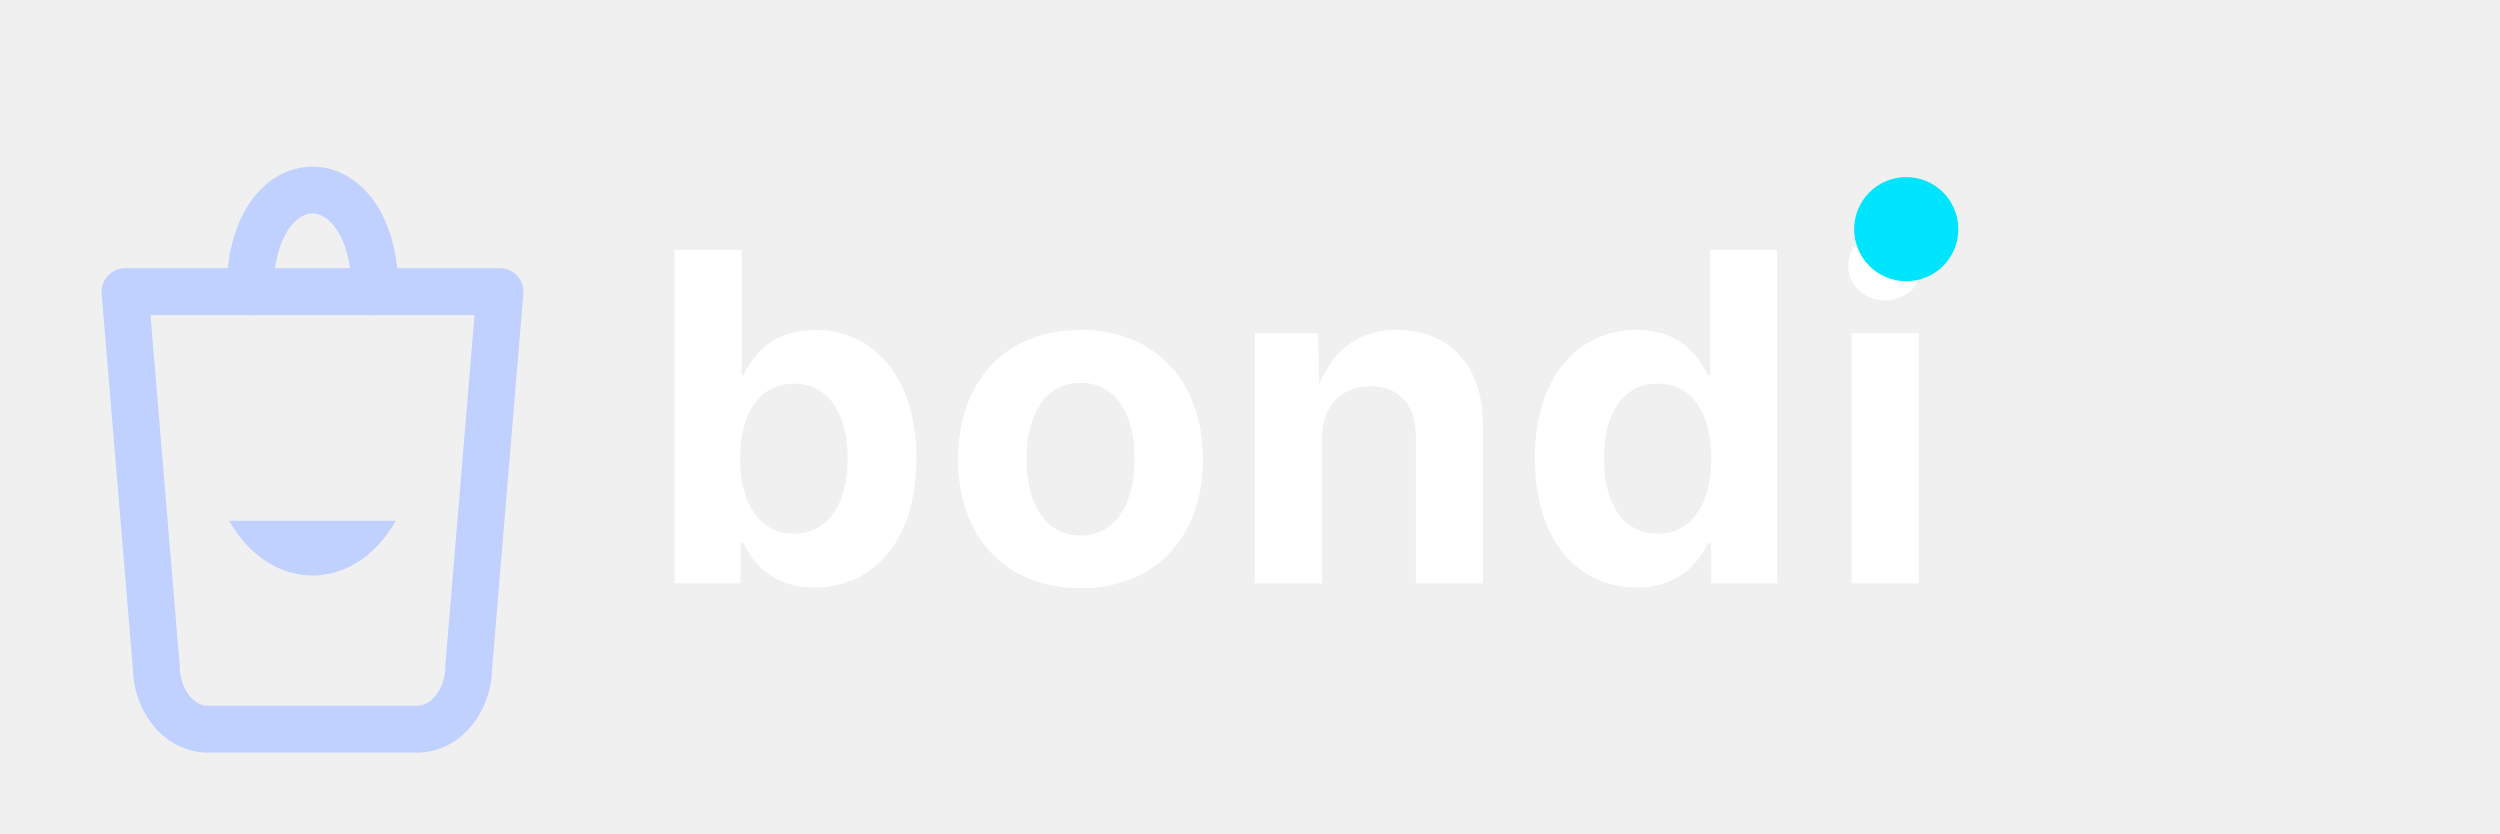
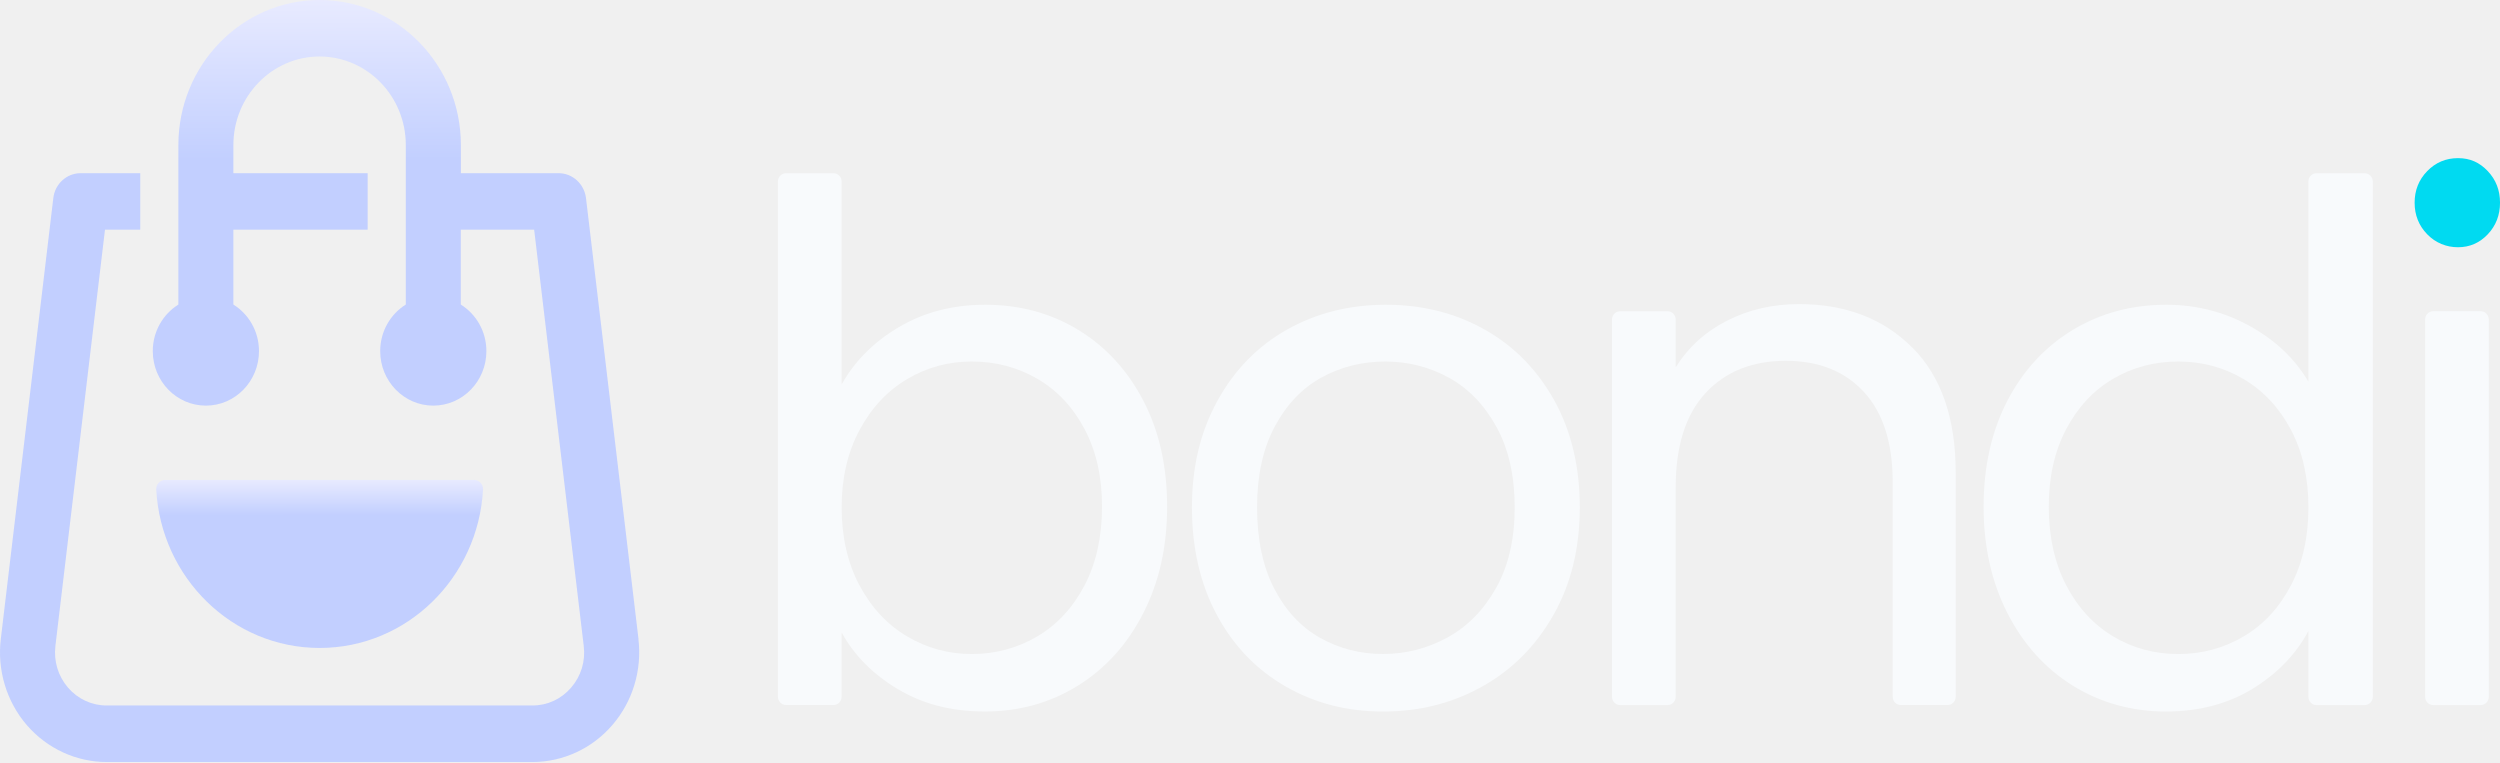
- <svg xmlns="http://www.w3.org/2000/svg" viewBox="0 0 240 80" width="240" height="80">
-   <g fill="none" stroke="#C0D0FF" stroke-width="4.5" stroke-linecap="round" stroke-linejoin="round">
-     <path d="M24,28 C24,15 36,15 36,28" />
-     <path d="M12,28 L15,64 C15,67 17,70 20,70 L40,70 C43,70 45,67 45,64 L48,28 Z" />
-     <path d="M22,50 C26,57 34,57 38,50" fill="#C0D0FF" stroke="none" />
-   </g>
-   <text x="62" y="56" font-family="system-ui, -apple-system, sans-serif" font-weight="bold" font-size="44" fill="#FFFFFF" letter-spacing="0.5">bond</text>
-   <text x="175" y="56" font-family="system-ui, -apple-system, sans-serif" font-weight="bold" font-size="44" fill="#FFFFFF" letter-spacing="0.5">i</text>
-   <circle cx="183" cy="22" r="5" fill="#00E5FF" />
+ <svg xmlns="http://www.w3.org/2000/svg" width="187" height="57" viewBox="0 0 187 57" fill="none">
+   <path d="M47.76 47.805L43.832 14.814C43.702 13.754 42.822 12.955 41.786 12.955H34.473V10.846C34.473 4.868 29.735 0 23.908 0C18.082 0 13.343 4.868 13.343 10.846V12.955V17.181V22.78C12.198 23.496 11.428 24.785 11.428 26.264C11.428 28.518 13.207 30.341 15.4 30.341C17.593 30.341 19.372 28.515 19.372 26.264C19.372 24.785 18.603 23.496 17.457 22.78V17.181H27.501V12.955H17.457V10.846C17.457 7.196 20.35 4.226 23.905 4.226C27.461 4.226 30.354 7.196 30.354 10.846V12.955V17.181V22.78C29.208 23.496 28.439 24.785 28.439 26.264C28.439 28.518 30.218 30.341 32.41 30.341C34.603 30.341 36.382 28.515 36.382 26.264C36.382 24.785 35.613 23.496 34.467 22.78V17.181H39.955L43.664 48.319C43.803 49.459 43.467 50.567 42.721 51.434C41.977 52.295 40.947 52.771 39.819 52.771H7.989C6.866 52.771 5.833 52.295 5.087 51.434C4.344 50.567 4.011 49.459 4.144 48.316L7.853 17.181H10.491V12.955H6.027C4.989 12.955 4.112 13.754 3.988 14.814L0.059 47.805C-0.219 50.13 0.49 52.474 2.003 54.235C3.522 55.993 5.703 57 7.986 57H39.819C42.11 57 44.292 55.99 45.802 54.235C47.321 52.477 48.032 50.133 47.754 47.805H47.76Z" fill="url(#paint0_linear_341_1826)" />
+   <path d="M36.131 36.614C36.151 36.222 35.836 35.898 35.454 35.898H12.363C11.981 35.898 11.663 36.222 11.686 36.614C12.047 43.222 17.382 48.467 23.908 48.467C30.435 48.467 35.769 43.222 36.131 36.614Z" fill="url(#paint1_linear_341_1826)" />
+   <path d="M67.25 24.461C69.133 23.35 71.282 22.795 73.689 22.795C76.273 22.795 78.593 23.421 80.653 24.675C82.712 25.931 84.335 27.695 85.521 29.97C86.707 32.245 87.3 34.889 87.3 37.9C87.3 40.912 86.707 43.525 85.521 45.857C84.335 48.185 82.701 49.997 80.627 51.286C78.549 52.575 76.235 53.219 73.689 53.219C71.144 53.219 69.038 52.664 67.169 51.553C65.3 50.442 63.897 49.026 62.954 47.306V52.114C62.954 52.459 62.682 52.735 62.349 52.735H58.794C58.458 52.735 58.189 52.456 58.189 52.114V13.579C58.189 13.234 58.461 12.958 58.794 12.958H62.349C62.685 12.958 62.954 13.237 62.954 13.579V28.761C63.932 27.006 65.364 25.572 67.247 24.461H67.25ZM81.124 32.094C80.251 30.445 79.073 29.192 77.589 28.331C76.105 27.469 74.473 27.042 72.694 27.042C70.915 27.042 69.333 27.481 67.852 28.358C66.367 29.237 65.181 30.508 64.29 32.174C63.399 33.84 62.954 35.768 62.954 37.953C62.954 40.139 63.399 42.12 64.29 43.786C65.181 45.453 66.367 46.727 67.852 47.603C69.336 48.482 70.95 48.922 72.694 48.922C74.439 48.922 76.105 48.482 77.589 47.603C79.073 46.727 80.251 45.453 81.124 43.786C81.995 42.12 82.432 40.157 82.432 37.9C82.432 35.643 81.995 33.742 81.124 32.094Z" fill="#F8FAFC" />
+   <path d="M96.15 51.339C93.969 50.086 92.256 48.301 91.018 45.99C89.78 43.68 89.158 41.001 89.158 37.953C89.158 34.906 89.794 32.284 91.07 29.97C92.343 27.66 94.081 25.883 96.28 24.648C98.479 23.412 100.94 22.795 103.663 22.795C106.385 22.795 108.847 23.412 111.045 24.648C113.244 25.883 114.98 27.651 116.256 29.943C117.528 32.236 118.168 34.906 118.168 37.953C118.168 41.001 117.514 43.68 116.203 45.99C114.896 48.301 113.123 50.086 110.889 51.339C108.656 52.596 106.177 53.222 103.454 53.222C100.732 53.222 98.331 52.596 96.15 51.339ZM108.271 47.683C109.773 46.861 110.985 45.622 111.91 43.974C112.836 42.325 113.299 40.318 113.299 37.953C113.299 35.589 112.845 33.582 111.936 31.933C111.028 30.285 109.842 29.058 108.375 28.25C106.909 27.446 105.32 27.042 103.611 27.042C101.901 27.042 100.266 27.446 98.82 28.25C97.371 29.058 96.211 30.285 95.337 31.933C94.463 33.582 94.029 35.589 94.029 37.953C94.029 40.318 94.457 42.379 95.311 44.027C96.167 45.675 97.31 46.902 98.739 47.71C100.171 48.515 101.742 48.919 103.452 48.919C105.161 48.919 106.767 48.506 108.268 47.683H108.271Z" fill="#F8FAFC" />
+   <path d="M143.041 25.993C145.205 28.161 146.287 31.289 146.287 35.373V52.114C146.287 52.459 146.015 52.735 145.682 52.735H142.179C141.843 52.735 141.574 52.456 141.574 52.114V36.071C141.574 33.133 140.86 30.882 139.428 29.326C137.996 27.766 136.043 26.988 133.564 26.988C131.085 26.988 129.051 27.793 127.567 29.409C126.083 31.021 125.342 33.368 125.342 36.451V52.117C125.342 52.462 125.07 52.738 124.738 52.738H121.182C120.847 52.738 120.578 52.459 120.578 52.117V23.902C120.578 23.558 120.849 23.282 121.182 23.282H124.738C125.073 23.282 125.342 23.561 125.342 23.902V27.475C126.285 25.97 127.567 24.805 129.19 23.983C130.813 23.16 132.603 22.747 134.556 22.747C138.048 22.747 140.874 23.831 143.038 25.999L143.041 25.993Z" fill="#F8FAFC" />
+   <path d="M150.155 29.97C151.341 27.695 152.972 25.931 155.049 24.675C157.126 23.421 159.455 22.795 162.039 22.795C164.272 22.795 166.349 23.323 168.27 24.381C170.188 25.438 171.655 26.828 172.667 28.547V13.579C172.667 13.234 172.939 12.958 173.272 12.958H176.879C177.215 12.958 177.484 13.237 177.484 13.579V52.117C177.484 52.462 177.212 52.738 176.879 52.738H173.272C172.936 52.738 172.667 52.459 172.667 52.117V47.202C171.724 48.957 170.327 50.401 168.478 51.529C166.627 52.658 164.463 53.222 161.987 53.222C159.51 53.222 157.124 52.578 155.049 51.289C152.972 49.997 151.341 48.188 150.155 45.86C148.968 43.531 148.373 40.879 148.373 37.903C148.373 34.927 148.966 32.251 150.155 29.973V29.97ZM171.362 32.147C170.489 30.499 169.311 29.237 167.827 28.358C166.343 27.478 164.712 27.042 162.933 27.042C161.153 27.042 159.53 27.472 158.064 28.331C156.597 29.192 155.428 30.445 154.555 32.094C153.681 33.742 153.247 35.678 153.247 37.9C153.247 40.122 153.684 42.12 154.555 43.786C155.425 45.453 156.597 46.727 158.064 47.603C159.53 48.482 161.153 48.922 162.933 48.922C164.712 48.922 166.343 48.482 167.827 47.603C169.311 46.727 170.489 45.453 171.362 43.786C172.236 42.12 172.67 40.175 172.67 37.953C172.67 35.732 172.233 33.795 171.362 32.147Z" fill="#F8FAFC" />
+   <path d="M181.557 17.526C180.929 16.881 180.614 16.091 180.614 15.162C180.614 14.232 180.929 13.442 181.557 12.798C182.185 12.153 182.951 11.829 183.86 11.829C184.768 11.829 185.474 12.153 186.084 12.798C186.695 13.442 187.001 14.232 187.001 15.162C187.001 16.091 186.695 16.881 186.084 17.526C185.474 18.17 184.73 18.494 183.86 18.494C182.989 18.494 182.185 18.17 181.557 17.526Z" fill="#00DAF1" />
+   <path d="M185.558 23.279H182.002C181.669 23.279 181.398 23.557 181.398 23.899V52.117C181.398 52.46 181.669 52.738 182.002 52.738H185.558C185.892 52.738 186.162 52.46 186.162 52.117V23.899C186.162 23.557 185.892 23.279 185.558 23.279Z" fill="#F8FAFC" />
+   <defs>
+     <linearGradient id="paint0_linear_341_1826" x1="20.782" y1="-10.662" x2="20.816" y2="30.291" gradientUnits="userSpaceOnUse">
+       <stop offset="0.098" stop-color="#4E7FEA" />
+       <stop offset="0.153" stop-color="#0B3EAF" />
+       <stop offset="0.222" stop-color="#EDEEFF" />
+       <stop offset="0.552" stop-color="#C2CFFF" />
+     </linearGradient>
+     <linearGradient id="paint1_linear_341_1826" x1="22.311" y1="33.547" x2="22.314" y2="42.578" gradientUnits="userSpaceOnUse">
+       <stop offset="0.098" stop-color="#4E7FEA" />
+       <stop offset="0.153" stop-color="#0B3EAF" />
+       <stop offset="0.222" stop-color="#EDEEFF" />
+       <stop offset="0.552" stop-color="#C2CFFF" />
+     </linearGradient>
+   </defs>
</svg>
